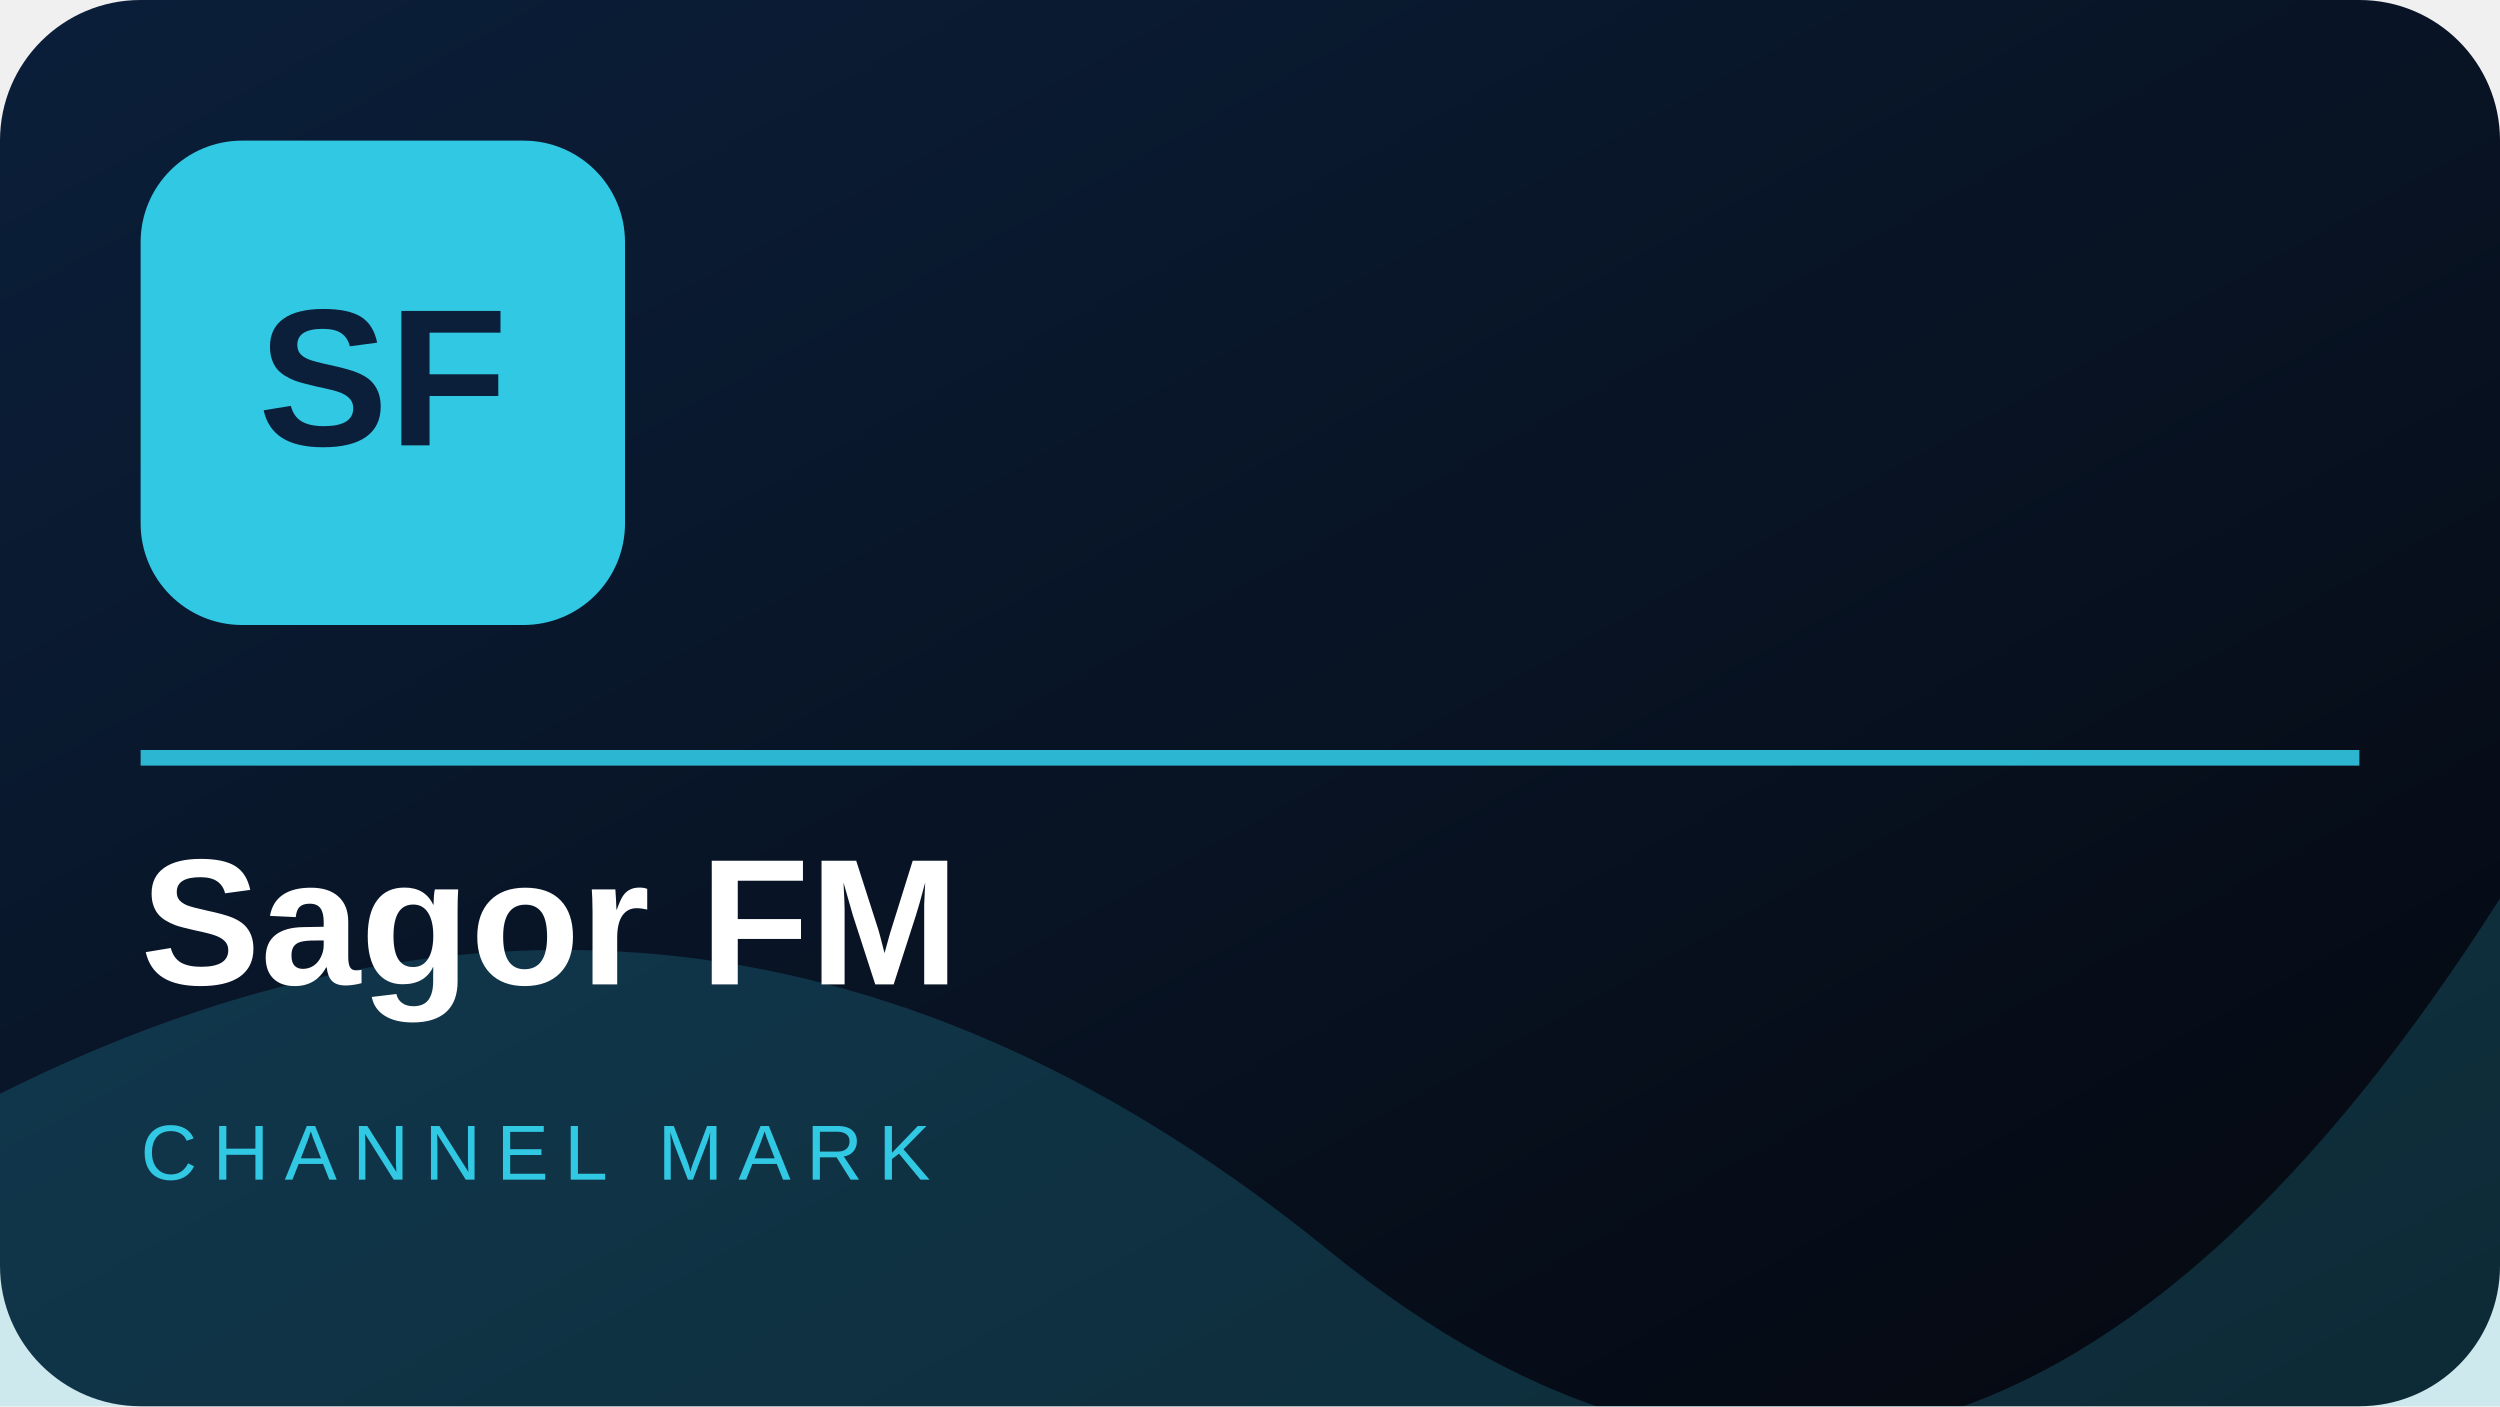
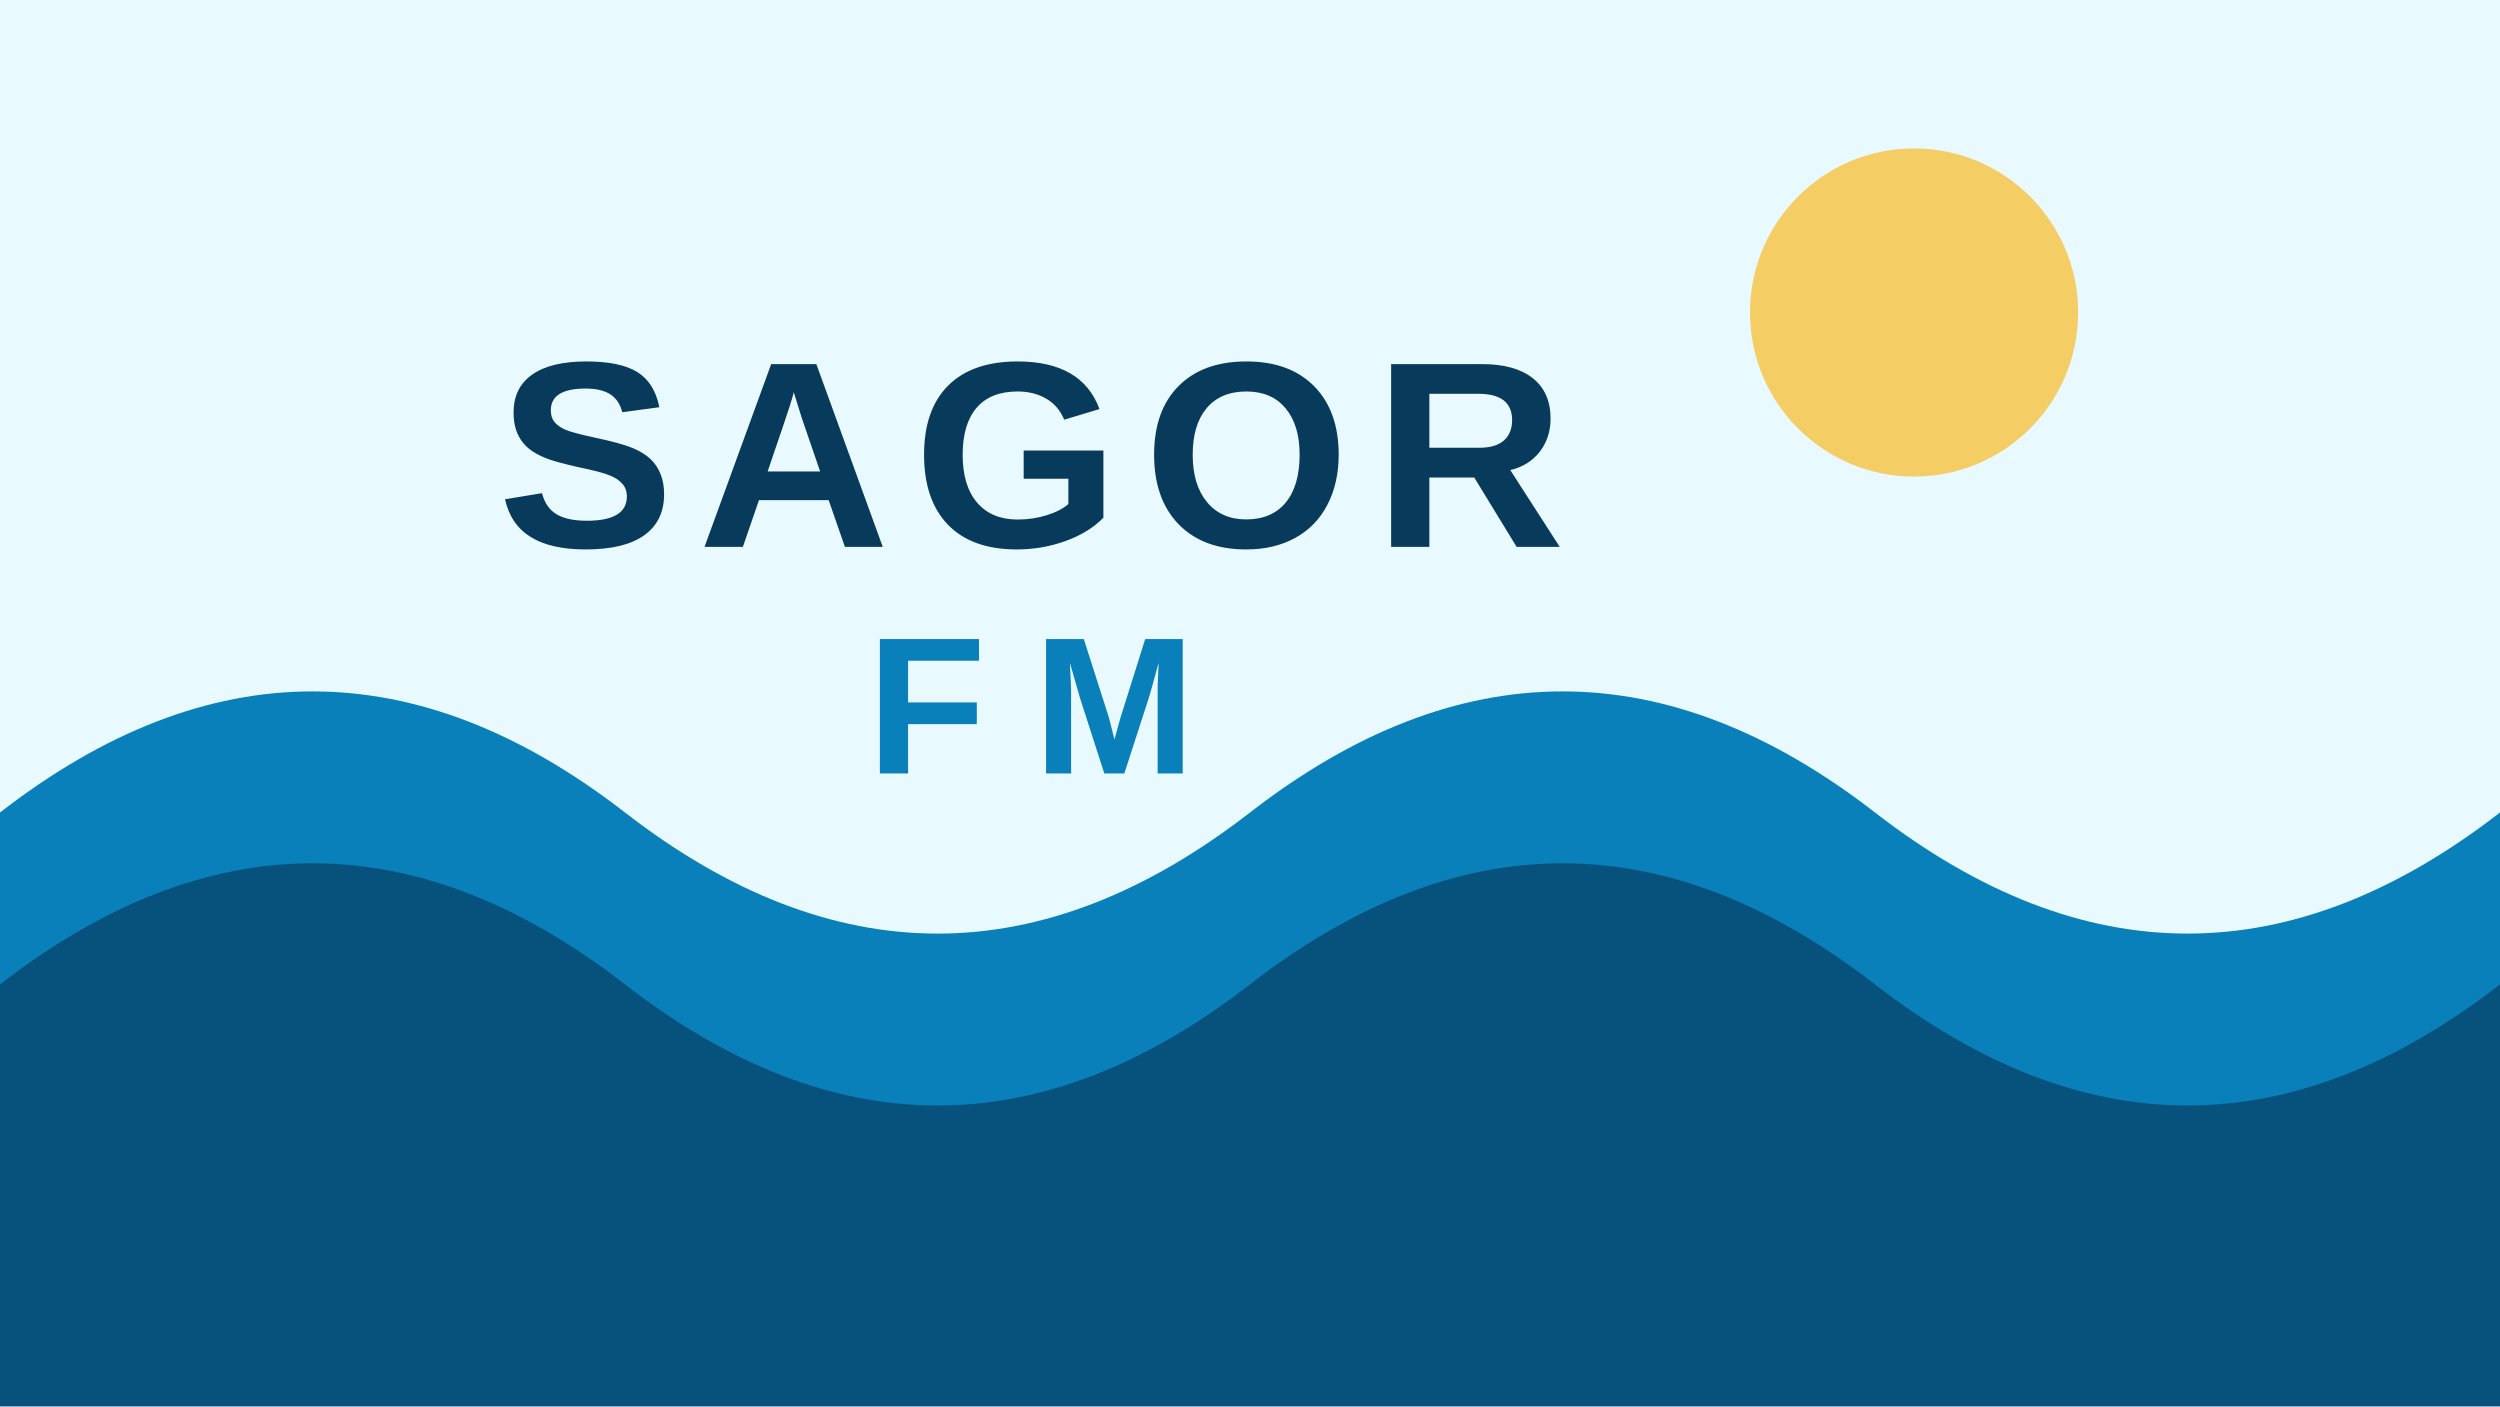
<svg xmlns="http://www.w3.org/2000/svg" width="320" height="180" viewBox="0 0 320 180" role="img" aria-label="Sagor FM logo">
-   <defs>
-     <linearGradient id="g" x1="0" y1="0" x2="1" y2="1">
-       <stop offset="0" stop-color="#0b1f3a" />
-       <stop offset="1" stop-color="#05080f" />
-     </linearGradient>
-   </defs>
-   <rect width="320" height="180" rx="18" fill="url(#g)" />
-   <path d="M0 140 Q90 95 170 160 T320 115 V180 H0Z" fill="#31c8e3" opacity=".18" />
-   <rect x="18" y="18" width="62" height="62" rx="13" fill="#31c8e3" />
-   <text x="49" y="57" font-family="Arial,Helvetica,sans-serif" font-size="25" font-weight="800" text-anchor="middle" fill="#0b1f3a">SF</text>
-   <rect x="18" y="96" width="284" height="2" fill="#31c8e3" opacity=".9" />
-   <text x="18" y="126" font-family="Arial,Helvetica,sans-serif" font-size="23" font-weight="700" fill="#ffffff">Sagor FM</text>
-   <text x="18" y="151" font-family="Arial,Helvetica,sans-serif" font-size="10" letter-spacing="2" fill="#31c8e3">CHANNEL MARK</text>
+   <rect width="320" height="180" fill="#e8f9ff" />
+   <path d="M0 104Q40 73 80 104T160 104T240 104T320 104V180H0Z" fill="#0a80ba" />
+   <path d="M0 126Q40 95 80 126T160 126T240 126T320 126V180H0Z" fill="#07527d" />
+   <circle cx="245" cy="40" r="21" fill="#f5cd65" />
+   <text x="132" y="70" fill="#083a5b" font-family="Arial,sans-serif" font-size="34" font-weight="900" text-anchor="middle" letter-spacing="3">SAGOR</text>
+   <text x="132" y="99" fill="#0a80ba" font-family="Arial,sans-serif" font-size="25" font-weight="900" text-anchor="middle" letter-spacing="6">FM</text>
</svg>
